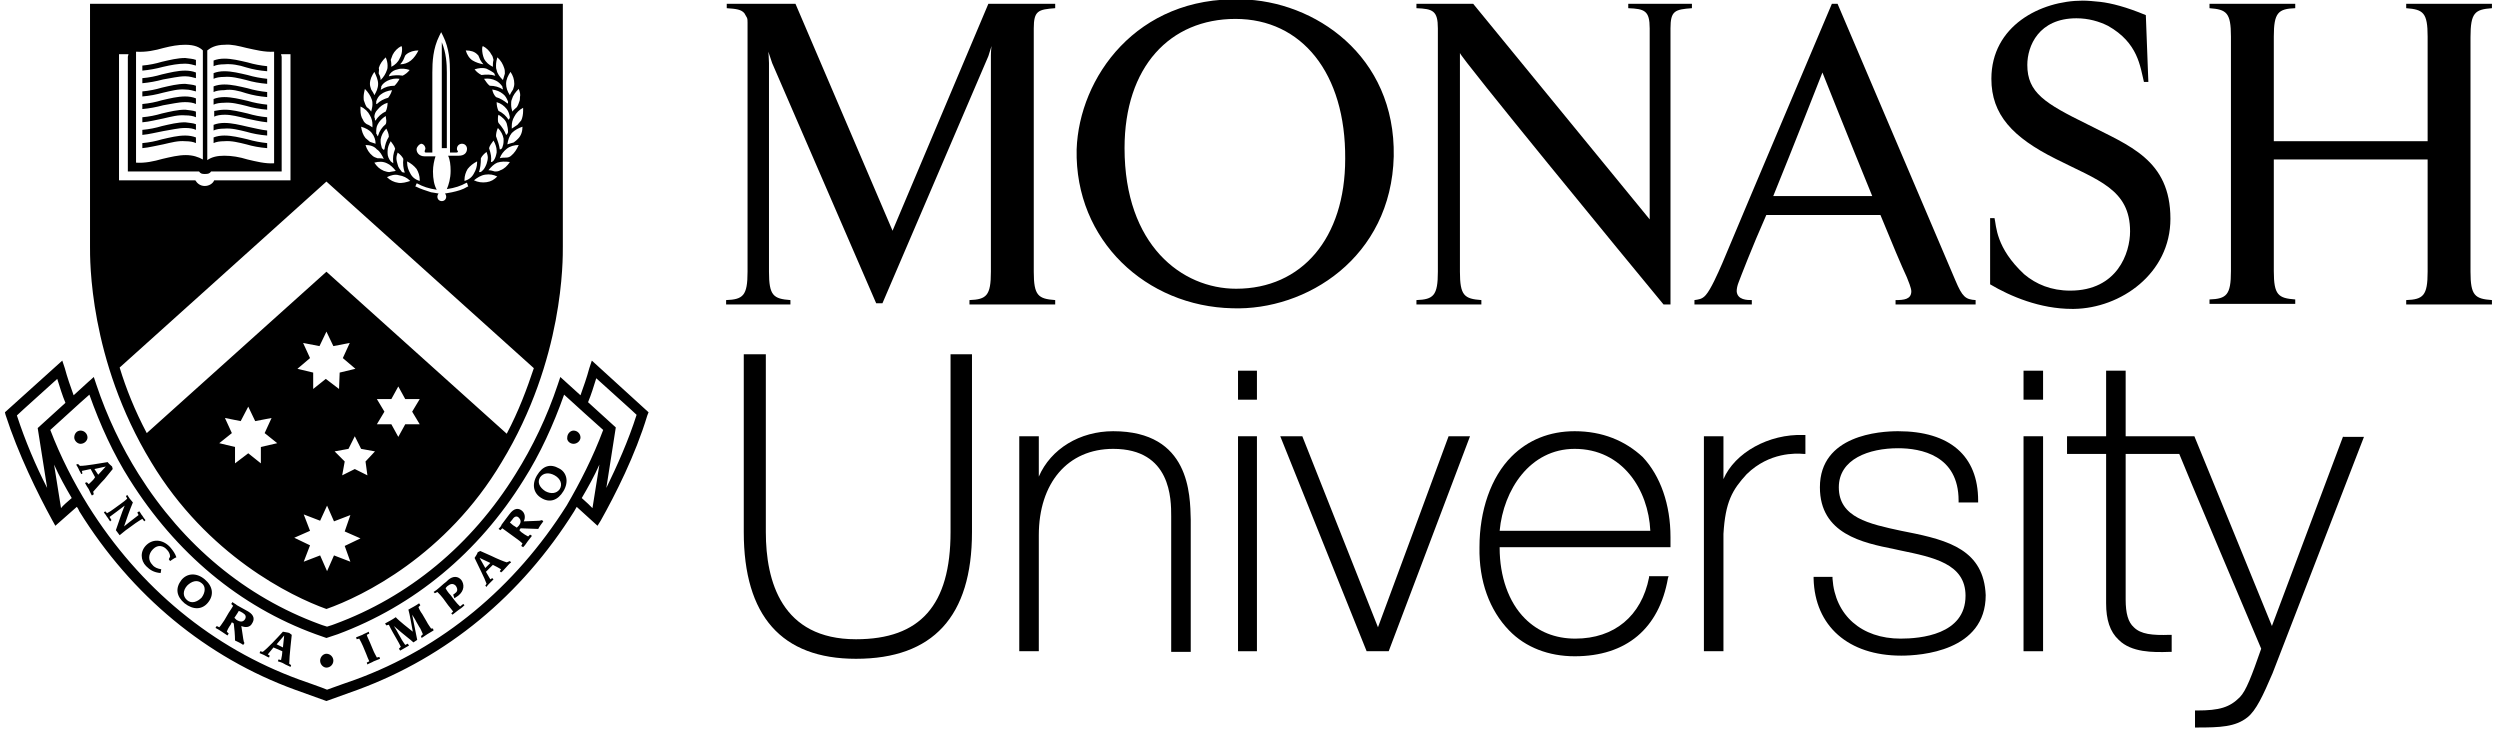
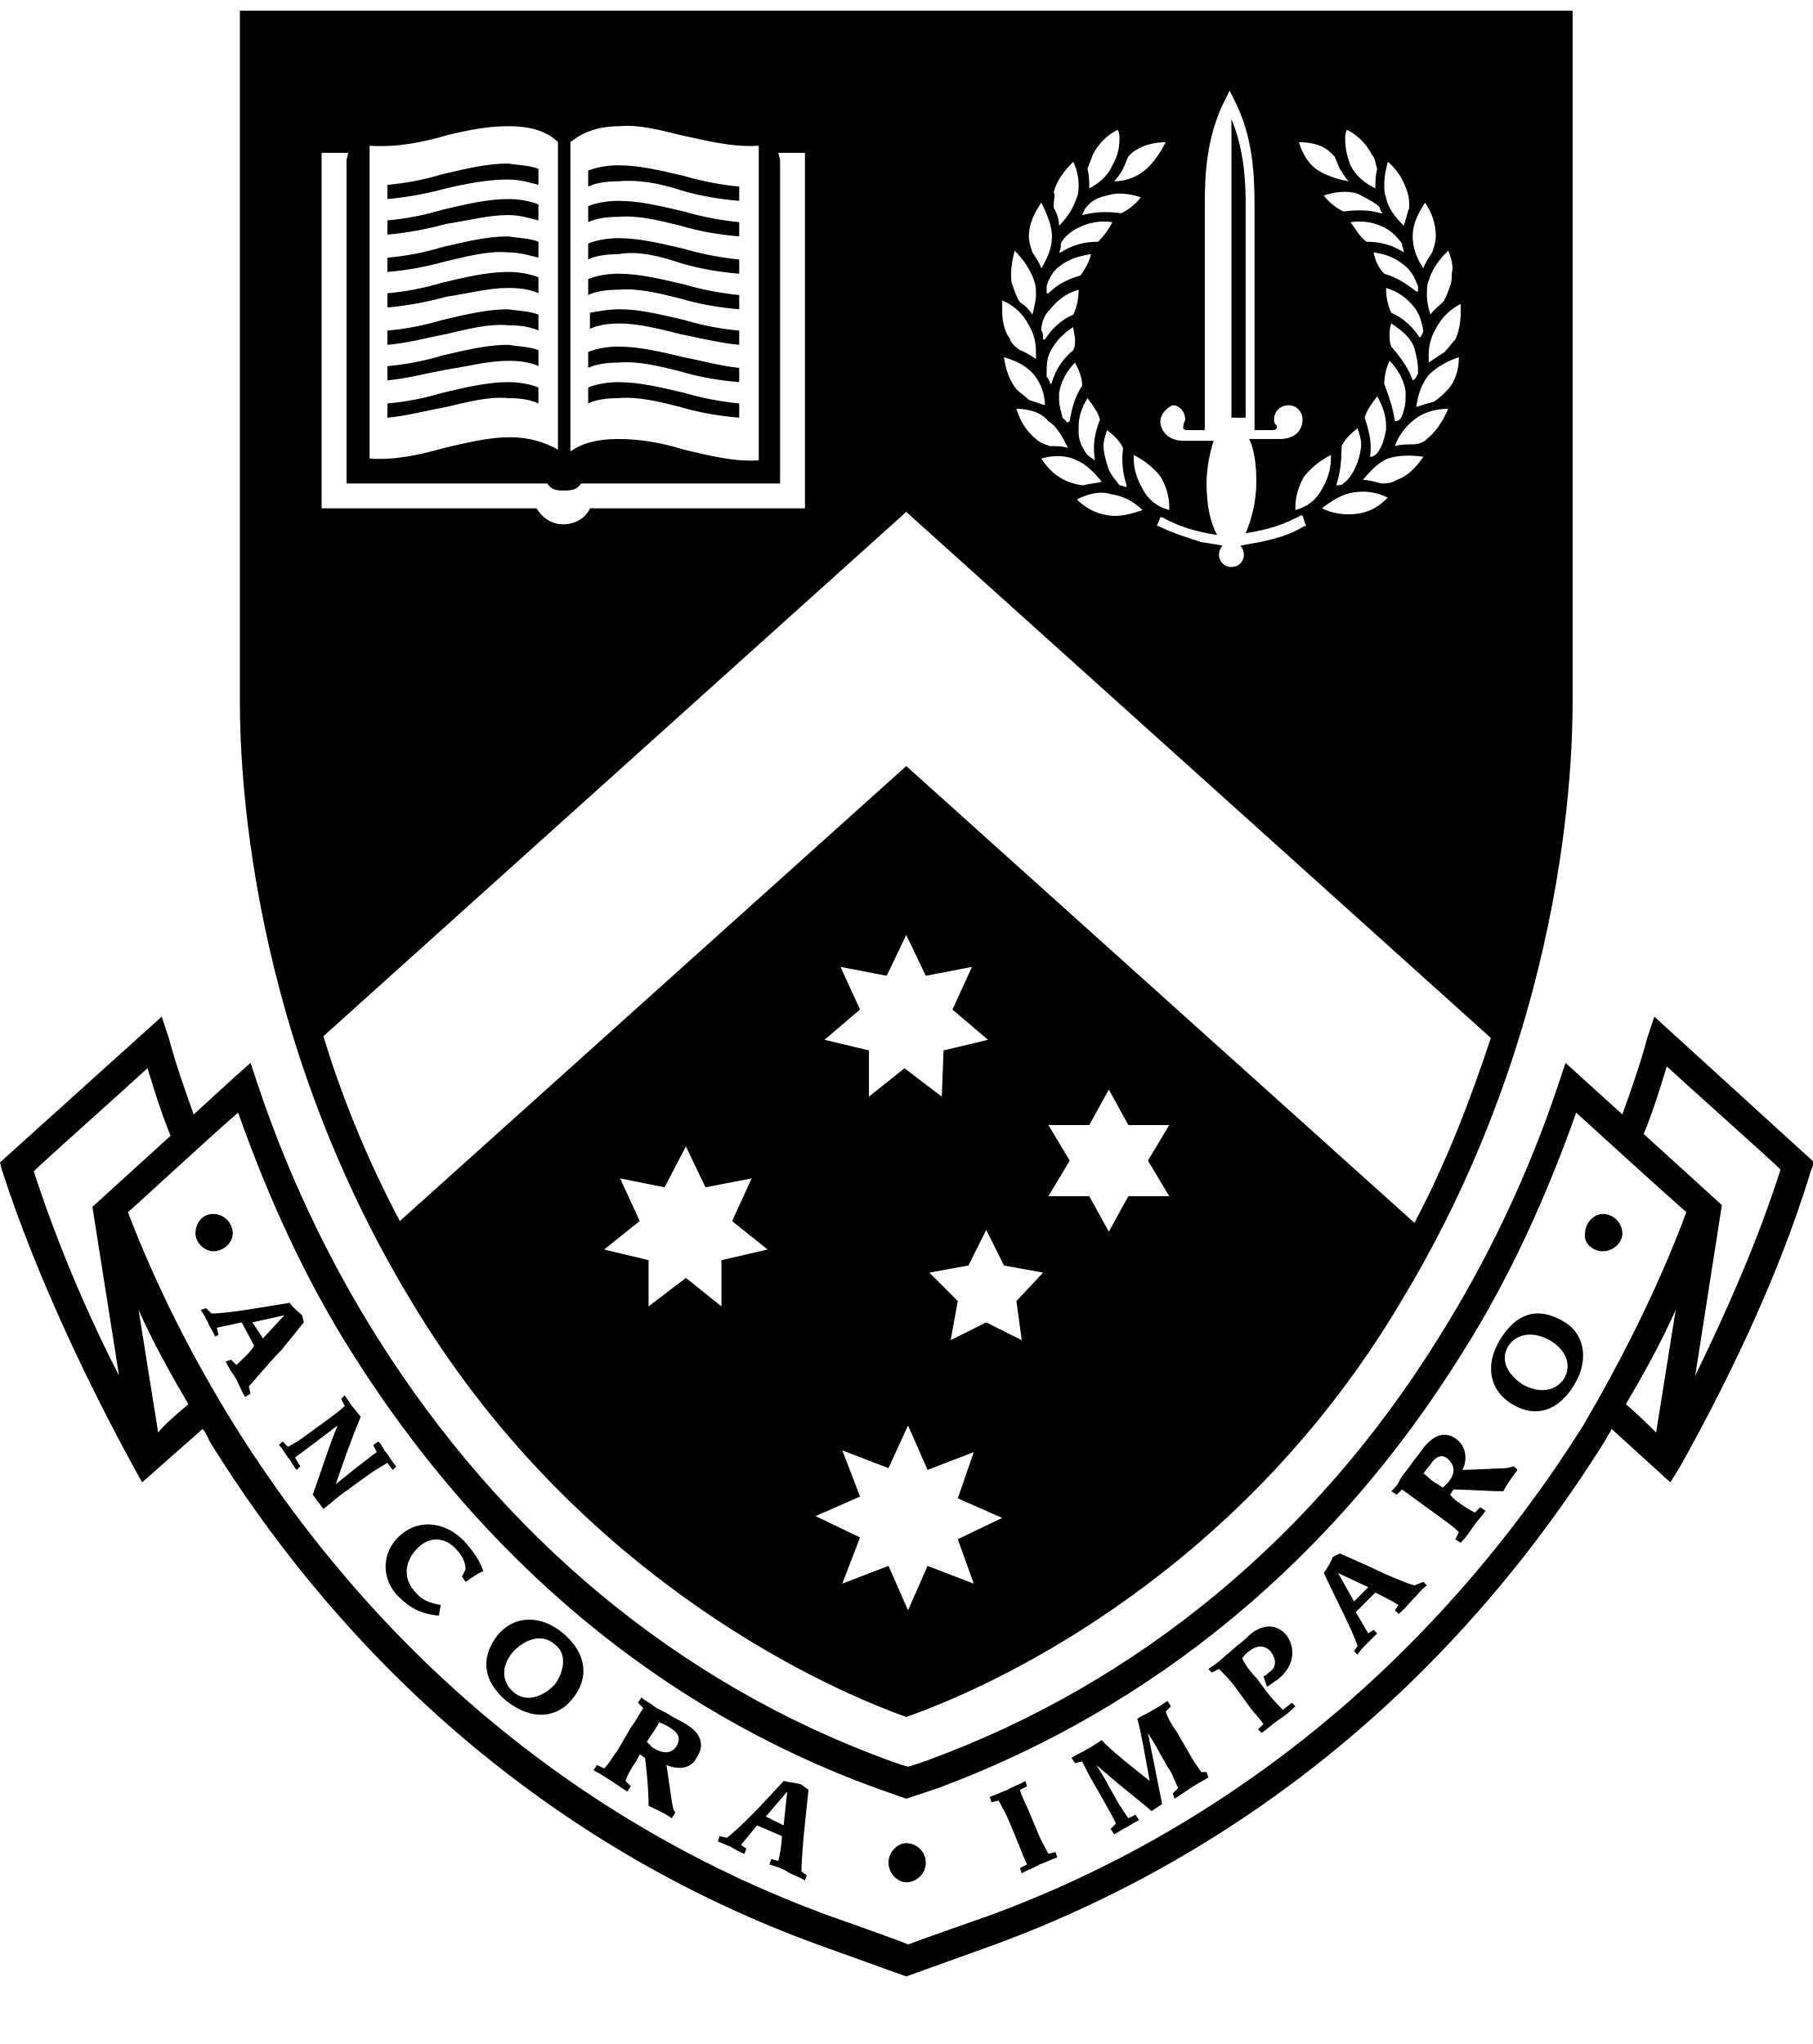
- <svg xmlns="http://www.w3.org/2000/svg" xmlns:xlink="http://www.w3.org/1999/xlink" version="1.1" id="Layer_1" x="0px" y="0px" width="147px" height="43px" viewBox="0 0 395 116" xml:space="preserve">
-   <g>
-     <path d="M150,56.2l0,28.2c0,11.6-4.8,17-15,17c-11.8,0-14.3-9.2-14.3-17l0-28.2h-3.5l0,28.2c0,13.3,6,20.1,17.8,20.1   c12.2,0,18.4-6.7,18.4-20.1l0-28.2H150z" />
-     <path d="M175.8,68.4c-5.3,0-9.9,2.8-11.8,7.2c0-1.6,0-6.4,0-6.4h-3.1l0,34.1h3.1l0-18.4c0-8.3,4.6-13.7,11.8-13.7   c9.2,0,9.2,8,9.2,10.7l0,21.5h3.1l0-21C188,78.5,188,68.4,175.8,68.4z" />
-     <polygon points="195.6,69.2 195.6,103.3 198.6,103.3 198.6,69.2 198.3,69.2  " />
-     <polygon points="195.6,58.8 195.6,63.4 198.6,63.4 198.6,58.8 198.3,58.8  " />
-     <path d="M229,69.2c0,0-10.8,29.3-11.2,30.3c-0.4-1-12-30.3-12-30.3h-3.5l13.7,34.1h3.5l12.9-34.1h-0.4H229z" />
-     <path d="M249,68.4c-4,0-7.4,1.4-10,4c-3.3,3.3-5.1,8.6-5.1,14.4c-0.1,5.4,1.6,10,4.7,13.2c2.6,2.7,6.3,4.1,10.4,4.1   c8.2,0,13.4-4.4,14.8-12.4l0.1-0.3h-3.1l0,0.2c-1.2,6.1-5.5,9.7-11.7,9.7c-3.2,0-5.9-1.1-8-3.2c-2.6-2.6-4-6.7-4-11.2   c0,0,0,0,0-0.1c0.6,0,27.1,0,27.1,0l0-0.3c0-0.4,0-0.9,0-1.3c0-5.2-1.6-9.7-4.4-12.7C257,69.9,253.4,68.4,249,68.4z M249,71.2   c7.6,0,11.7,6.5,12,13c-0.6,0-23.3,0-23.9,0C237.7,77.7,241.9,71.2,249,71.2z" />
-     <path d="M272.6,76c0-1.5,0-6.8,0-6.8h-3.1l0,34.1h3.1V84.7c0.3-5.1,1.4-7,3.7-9.5c3.6-3.5,7.8-3.3,9-3.2l0.3,0V69l-0.3,0   C279.8,68.8,274.4,71.8,272.6,76z" />
-     <path d="M301.8,84.4c0,0-1-0.2-1-0.2c-5.1-1.1-9.9-2.1-9.9-6.9c0-4.5,4.8-6.2,9.4-6.2c3.6,0,9.6,1.1,9.6,8.3l0,0.3h3.1v-0.3   c0-7.1-4.5-11-12.7-11c-2.9,0-12.4,0.6-12.4,8.9c0,7.4,6.8,8.8,11.8,9.8l0.9,0.2c5.3,1.1,10.4,2.1,10.4,7.2c0,6.2-7.2,6.8-10.3,6.8   c-6.2,0-10.4-3.7-10.8-9.5l0-0.3h-3l0,0.3c0.2,7.5,5.5,12.2,13.9,12.2c3.1,0,13.4-0.7,13.4-9.6C313.9,87.3,308.4,85.7,301.8,84.4z" />
-     <polygon points="320.2,69.2 320.2,103.3 323.3,103.3 323.3,69.2 323,69.2  " />
-     <path d="M370.9,69.2c0,0-10.8,28.8-11.3,30.1c-0.5-1.3-12.3-30.1-12.3-30.1s-10.4,0-10.9,0c0-0.5,0-10.4,0-10.4h-0.3h-2.8   c0,0,0,9.9,0,10.4c-0.5,0-6.2,0-6.2,0V72c0,0,5.7,0,6.2,0c0,0.6,0,23.1,0,23.1c0,0.2,0,0.4,0,0.6c0,2.6,0.6,4.5,2,5.8   c2,2,5.4,2,8.1,1.9l0.3,0v-2.7l-0.3,0c-2.8,0.1-4.6-0.1-5.7-1.2c-0.9-0.8-1.3-2.2-1.3-4.4c0,0,0-22.6,0-23.1c0.5,0,8.2,0,8.5,0   c0.1,0.4,12.9,30.7,13,30.9c-1.5,4.3-2.4,6.7-3.4,7.7c-1.6,1.6-3.2,2.1-6.8,2.1h-0.3l0,2.7h0.3c3.7,0,6.1-0.1,8-1.6   c1.4-1.1,2.5-3.5,4-7c0,0,14.5-37.5,14.5-37.5H370.9z" />
-     <polygon points="320.2,58.8 320.2,63.4 323.3,63.4 323.3,58.8 323,58.8  " />
-   </g>
-   <g>
-     <path d="M194.7,48.9c-13.6-0.3-25-10.7-24.7-25.2c0.4-11.4,9.5-24.3,26.1-23.8c11.6,0.2,24.5,8.9,24.2,24.9   C219.9,40.9,206.4,49.3,194.7,48.9z M195.2,3c-10.4,0-17.6,7.6-17.6,20.5c0,15.4,9.1,22.3,17.7,22.3c10.4,0,17.3-8,17.3-20.6   C212.7,11.6,205.7,3,195.2,3z" />
-     <path d="M394.5,1.3V0.6l-13.6,0v0.7c2.7,0.2,3.4,0.7,3.4,4.5v16.6l-24.4,0l0-16.6c0-3.8,0.7-4.4,3.4-4.5V0.6l-13.6,0v0.7   c2.7,0.2,3.4,0.7,3.4,4.5l0,37.2c0,3.8-0.7,4.4-3.4,4.5v0.7l13.6,0v-0.7c-2.7-0.2-3.4-0.7-3.4-4.5V25.3l24.4,0l0,17.8   c0,3.8-0.7,4.4-3.4,4.5v0.7l13.6,0v-0.7c-2.7-0.2-3.4-0.7-3.4-4.5l0-37.2C391.1,2,391.8,1.5,394.5,1.3z" />
-     <path d="M223.9,0.6v0.7c2.6,0.1,3.4,0.4,3.4,3.2l0,38.6c0,3.8-0.7,4.4-3.4,4.5v0.7l10.3,0l0-0.7c-2.7-0.2-3.4-0.7-3.4-4.5l0-34.7   c0,0.6,26.5,32.9,32.3,39.9h1.1l0-43.8c0-2.8,0.7-3,3.4-3.2V0.6l-10.1,0v0.7c2.6,0.1,3.4,0.4,3.4,3.2l0,30.3L232.9,0.6L223.9,0.6z" />
-     <path d="M290.7,0.6l-0.9,0c-2.4,5.7-13.6,32.1-17.4,41.2c-0.7,1.6-1.8,4.1-2.6,5c-0.6,0.7-1.2,0.7-1.8,0.8v0.7l9.1,0v-0.7   c-0.7,0-2.3,0-2.4-1.4c0-0.4,0.1-0.9,0.3-1.4c0.3-0.8,2.1-5.5,4.4-10.7l18.1,0c1.8,4.4,3.4,8.2,4.2,9.9l0,0   c0.2,0.5,0.7,1.7,0.7,2.2c0,1.3-1.2,1.4-2.5,1.4v0.7l12.7,0v-0.7c-1.6-0.1-2.1-0.5-3.2-3.1L290.7,0.6z M280.5,31.1   c3.1-7.6,7.8-19.6,7.8-19.6s4.3,10.8,7.9,19.6L280.5,31.1z" />
-     <path d="M114.5,0.6v0.7c1.5,0.1,2.3,0.2,2.8,0.8c0.1,0.2,0.3,0.5,0.4,0.7c0,0,0,0,0,0c0.1,0.2,0.1,0.5,0.1,0.8c0,0.3,0,0.6,0,0.9   l0,38.6c0,3.8-0.7,4.4-3.4,4.5v0.7l10.2,0v-0.7c-2.7-0.2-3.4-0.7-3.4-4.5l0-33.1c0-0.6-0.1-1.8-0.1-1.8l0.6,1.8l16.5,38.1h1   l16.8-39.2l0.5-1.6c0,0-0.1,0.8-0.1,1.5l0,34.3c0,3.8-0.7,4.4-3.4,4.5v0.7l13.6,0v-0.7c-2.7-0.2-3.4-0.7-3.4-4.5l0-38.6   c0-2.8,0.7-3,3.4-3.2V0.6l-10.6,0l-15.2,36l-15.4-36L114.5,0.6z" />
-     <path d="M314.9,45.1c3.2,1.9,7.9,3.9,13,3.9c0.1,0,0.2,0,0.3,0c7.4-0.1,15.3-5.6,15.3-14.3c0-9.4-6.6-11.6-13.2-15   c-6.7-3.3-9.5-5-9.5-9.4c0-3,1.8-7.4,7.8-7.4c1.9,0,3.6,0.5,5,1.2c4.8,2.7,5.1,6.5,5.7,8.9l0.7,0l-0.4-10.6   c-3.1-1.3-5.5-1.9-7.2-2.1c-1-0.1-2-0.2-2.8-0.2c-6.7,0-14.5,4-14.5,12.4c0,5.7,3.4,9.3,10.2,12.7c6.7,3.4,11.8,4.8,11.8,11.5   c0,3.4-2,9.4-9.5,9.4c-3,0-5.4-1-7.3-2.6c-4.5-4.2-4.4-7.6-4.7-8.9h-0.7L314.9,45.1" />
-   </g>
+ <svg xmlns="http://www.w3.org/2000/svg" xmlns:xlink="http://www.w3.org/1999/xlink" version="1.1" id="Layer_1" x="0px" y="0px" width="102" height="115" viewBox="0 0 102 115" xml:space="preserve">
  <g>
    <defs>
      <path id="SVGID_1_" d="M70.1,23.5h-0.8V6.7c0.7,1.7,0.8,3.4,0.8,4.8V23.5z M38.3,16.8c1,0.3,2.1,0.5,3.3,0.6v-0.8    c-1-0.1-2.1-0.3-3.1-0.6c-1.3-0.3-2.5-0.6-3.7-0.6c-0.6,0-1.2,0.1-1.7,0.3v0.9c0.4-0.2,1-0.3,1.7-0.3    C35.9,16.2,37.1,16.5,38.3,16.8z M28.6,16.2c0.7,0,1.3,0.1,1.7,0.3v-0.9c-0.5-0.2-1.1-0.3-1.7-0.3c-1.2,0-2.4,0.3-3.7,0.6    c-1,0.3-2,0.5-3.1,0.6v0.8c1.1-0.1,2.2-0.3,3.3-0.6C26.4,16.5,27.5,16.2,28.6,16.2z M28.6,14.2c0.7,0,1.3,0.2,1.7,0.3v-0.9    c-0.5-0.2-1.1-0.2-1.7-0.3c-1.2,0-2.4,0.3-3.7,0.6c-1,0.3-2,0.5-3.1,0.6v0.8c1.2-0.1,2.2-0.3,3.3-0.6    C26.4,14.4,27.5,14.1,28.6,14.2z M28.6,18.3c0.7,0,1.3,0.1,1.7,0.3v-0.9c-0.5-0.2-1.1-0.2-1.7-0.3c-1.2,0-2.4,0.3-3.7,0.6    c-1,0.3-2,0.5-3.1,0.6v0.8c1.2-0.1,2.2-0.4,3.3-0.6C26.4,18.5,27.5,18.2,28.6,18.3z M28.6,12.1c0.7,0,1.3,0.2,1.7,0.3v-0.9    c-0.5-0.2-1.1-0.3-1.7-0.3c-1.2,0-2.4,0.3-3.7,0.6c-1,0.3-2,0.5-3.1,0.6v0.8c1.1-0.1,2.2-0.3,3.3-0.6    C26.4,12.4,27.5,12.1,28.6,12.1z M23.2,73.3c-9.9-16.3-9.7-32.2-9.7-34.2V0.6l75,0l0,38.5c0,2,0.2,17.9-9.7,34.2    C70,88.1,56.7,94.6,51,96.6C45.4,94.6,32.1,88.1,23.2,73.3z M43.2,70.3l-2-1.6l1.1-2.4l-2.6,0.5l-1.1-2.3l-1.2,2.3l-2.5-0.5    l1.1,2.4l-2,1.6l2.5,0.6l0,2.6l2.1-1.6l2,1.6l0-2.6L43.2,70.3z M53.9,86.6l2.5-1.2l-2.5-1.1l0.9-2.6l-2.6,1l-1.1-2.5L50,82.6    l-2.6-1l1,2.6l-2.5,1.1l2.5,1.2l-1,2.6l2.6-1l1.1,2.5l1.1-2.5l2.6,1L53.9,86.6z M48.4,56.8l-2,1.7l2.5,0.6l0,2.6l2-1.6l2.1,1.6    l0.1-2.6l2.5-0.6l-2-1.7l1.1-2.4l-2.6,0.5L51,52.6l-1.1,2.3l-2.6-0.5L48.4,56.8z M57.2,73.2l1.5-1.6l-2.2-0.4l-1-2l-1,2l-2.2,0.4    l1.6,1.6l-0.4,2.2l2-1l2,1L57.2,73.2z M64.6,65.3l1.2-2l-2.3,0l-1.1-2l-1.1,2l-2.3,0l1.2,2l-1.2,2l2.3,0l1.1,2l1.1-2l2.3,0    L64.6,65.3z M82.2,17.1c-0.6,0.3-1.1,0.8-1.4,1.4c-0.3,0.5-0.4,1-0.4,1.5c0,0.1,0,0.2,0,0.4c0.3-0.2,0.6-0.4,0.9-0.6    c0.2-0.2,0.4-0.5,0.6-0.7c0.2-0.4,0.3-1,0.3-1.5C82.2,17.4,82.2,17.2,82.2,17.1z M74.4,28.6c0.6,0.3,1.3,0.4,2,0.3    c0.7-0.1,1.2-0.4,1.7-0.9c-0.6-0.3-1.2-0.4-1.9-0.3C75.5,27.8,74.9,28.2,74.4,28.6z M74.4,27.5c0.3-0.5,0.5-1.1,0.5-1.7    c0-0.1,0-0.1,0-0.2c-0.6,0.3-1.1,0.7-1.5,1.2l0,0c-0.3,0.5-0.5,1.1-0.5,1.7c0,0.1,0,0.1,0,0.2C73.6,28.5,74.1,28.1,74.4,27.5z     M75.2,27.3C75.2,27.3,75.2,27.4,75.2,27.3c0.2,0,0.3,0,0.4-0.1c0.4-0.3,0.6-0.7,0.8-1.2c0.1-0.3,0.2-0.7,0.2-1    c0-0.3-0.1-0.6-0.2-0.9c-0.4,0.3-0.7,0.6-0.9,1C75.5,26,75.4,26.7,75.2,27.3z M77.1,25.7C77.1,25.8,77.1,25.8,77.1,25.7    c0.2,0,0.3-0.1,0.4-0.2c0.3-0.4,0.4-0.8,0.5-1.3c0-0.1,0-0.2,0-0.3c0-0.5-0.2-1.1-0.5-1.6c-0.3,0.4-0.6,0.8-0.7,1.2    C77.1,24.4,77.2,25,77.1,25.7z M78.5,23.7C78.5,23.8,78.5,23.8,78.5,23.7c0.2,0,0.3-0.1,0.4-0.3c0.1-0.3,0.2-0.6,0.2-1    c0-0.1,0-0.3,0-0.4c-0.1-0.6-0.4-1.2-0.9-1.7c-0.2,0.4-0.3,0.9-0.3,1.3C78.2,22.4,78.4,23,78.5,23.7z M79.5,21.4    C79.5,21.5,79.5,21.5,79.5,21.4c0.2-0.1,0.2-0.2,0.3-0.4c0-0.1,0-0.1,0-0.2c0-0.4-0.1-0.8-0.2-1.2c-0.2-0.6-0.7-1-1.3-1.4    c-0.1,0.2-0.1,0.5-0.1,0.7c0,0.2,0,0.4,0.1,0.6C78.9,20.2,79.3,20.8,79.5,21.4z M79.9,19C79.9,19,79.9,19,79.9,19    c0.1-0.1,0.2-0.3,0.2-0.4c-0.1-0.5-0.2-0.9-0.5-1.3c-0.4-0.5-0.9-0.9-1.6-1.1c0,0.5,0.1,1,0.3,1.4C79,17.9,79.5,18.4,79.9,19z     M79.8,16.1c-0.2-0.5-0.4-0.9-0.8-1.2c-0.5-0.4-1-0.6-1.7-0.7c0.1,0.5,0.3,0.9,0.6,1.2c0.7,0.2,1.3,0.6,1.8,1c0,0,0.1,0,0.1,0    C79.8,16.4,79.8,16.3,79.8,16.1z M79,14.2c0-0.2-0.1-0.3-0.1-0.5c-0.3-0.4-0.6-0.7-1-0.9c-0.6-0.3-1.2-0.4-1.9-0.3    c0.3,0.4,0.5,0.8,0.9,1.1C77.7,13.6,78.4,13.8,79,14.2C79,14.2,79,14.2,79,14.2z M78.6,27c0.6-0.2,1.1-0.7,1.5-1.3    c-0.7-0.1-1.4-0.1-2,0.1c-0.5,0.2-1,0.7-1.4,1.2c0.3,0,0.7,0.1,1,0.2C78,27.2,78.3,27.2,78.6,27z M80.3,24.7    c0.5-0.4,0.9-1,1.2-1.7c-0.7,0-1.4,0.2-1.9,0.6v0c-0.5,0.4-0.9,0.9-1.1,1.5c0.3-0.1,0.7-0.1,1-0.1C79.8,25,80.1,24.9,80.3,24.7z     M82.1,20.1c-0.6,0.2-1.2,0.5-1.7,1c-0.4,0.5-0.6,1.1-0.7,1.8c0.3-0.1,0.6-0.2,1-0.3c0.3-0.2,0.5-0.4,0.7-0.6    C81.9,21.5,82.1,20.8,82.1,20.1z M81.5,14.1c-0.5,0.5-0.9,1-1.1,1.7c-0.1,0.2-0.1,0.5-0.1,0.8c0,0.4,0.1,0.8,0.2,1.1    c0.2-0.3,0.5-0.5,0.7-0.7c0.2-0.3,0.3-0.6,0.4-0.9c0.1-0.2,0.1-0.5,0.1-0.7C81.8,15,81.7,14.6,81.5,14.1z M79.5,13.3    c0,0.6,0.2,1.2,0.6,1.8c0.1-0.3,0.3-0.6,0.5-0.9c0.1-0.3,0.2-0.6,0.2-0.9c0,0,0,0,0,0c0-0.7-0.2-1.3-0.6-1.9    C79.8,12,79.5,12.6,79.5,13.3C79.5,13.3,79.5,13.3,79.5,13.3z M77.9,10.4c0,0.2,0,0.5,0.1,0.7c0.1,0.6,0.5,1.1,1,1.6    c0.1-0.3,0.2-0.7,0.3-1c0-0.1,0-0.1,0-0.2c0-0.2,0-0.4-0.1-0.7c-0.2-0.6-0.5-1.2-1.1-1.7C78,9.5,77.9,9.9,77.9,10.4z M77.6,11.6    c-0.4-0.3-0.8-0.5-1.2-0.7c-0.6-0.2-1.3-0.1-1.9,0.1c0.3,0.4,0.7,0.7,1.1,0.9c0.7-0.1,1.5-0.1,2.1,0.1c0,0,0.1,0,0.1,0    C77.7,11.9,77.7,11.8,77.6,11.6z M75.7,7.8c0,0.5,0.1,1,0.3,1.5c0.3,0.6,0.8,1,1.4,1.3c0-0.4,0-0.7,0.1-1.1    c-0.1-0.3-0.1-0.6-0.3-0.8c-0.3-0.6-0.8-1.1-1.4-1.4C75.7,7.5,75.7,7.6,75.7,7.8z M73.1,8c0.2,0.7,0.6,1.3,1.1,1.6    c0.5,0.3,1.1,0.5,1.7,0.6c-0.2-0.2-0.3-0.4-0.5-0.7v0c-0.1-0.2-0.2-0.5-0.3-0.7c-0.1-0.1-0.1-0.1-0.2-0.2C74.5,8.2,73.9,8,73.1,8z     M65.3,23.7c0,0.5,0.4,1.1,1.3,1.1h1.7c-0.2,0.6-0.4,1.5-0.4,2.4c0,1.2,0.2,2.2,0.6,2.9c-1.3-0.2-2.2-0.5-3.1-1l-0.1,0l-0.2,0.5    l0.1,0c0.8,0.4,1.5,0.6,2.4,0.9c0,0,0.7,0.1,1.2,0.2c-0.1,0.1-0.2,0.3-0.2,0.5c0,0.4,0.3,0.7,0.7,0.7c0.4,0,0.7-0.3,0.7-0.7    c0-0.2-0.1-0.4-0.2-0.5c0.5-0.1,1.1-0.2,1.1-0.2c0.9-0.2,1.7-0.4,2.5-0.9l0.1,0L73.3,29l-0.1,0c-0.9,0.5-1.8,0.8-3.1,1    c0.3-0.7,0.6-1.7,0.6-2.9c0-0.9-0.1-1.8-0.4-2.4H72c0.9,0,1.3-0.5,1.3-1.1c0-0.4-0.3-0.8-0.8-0.8c-0.4,0-0.8,0.3-0.8,0.8    c0,0.1,0,0.2,0.1,0.3c0.1,0.1,0.1,0.3-0.2,0.3h-1l0-12.7c0-1.7-0.1-3.8-1.1-5.8l-0.3-0.6l-0.3,0.6c-1,2-1.1,4.1-1.1,5.8v12.7h-1    c-0.3,0-0.2-0.2-0.2-0.3c0-0.1,0.1-0.2,0.1-0.3c0-0.4-0.3-0.8-0.7-0.8C65.7,22.9,65.3,23.3,65.3,23.7z M63.2,25.2    c-0.2-0.4-0.5-0.7-0.9-1c-0.1,0.3-0.2,0.6-0.2,0.9c0,0.3,0.1,0.7,0.2,1c0.1,0.5,0.4,0.8,0.7,1.2c0.1,0,0.3,0.1,0.4,0.1    c0,0,0-0.1,0-0.1C63.2,26.7,63.1,26,63.2,25.2z M62.6,12.5c-0.6-0.1-1.3,0-1.9,0.3c-0.4,0.2-0.8,0.5-1,0.9c0,0.2,0,0.3-0.1,0.5    c0,0,0.1,0,0.1,0c0.6-0.4,1.3-0.6,2.1-0.6C62.1,13.3,62.4,12.9,62.6,12.5z M61.9,23.6c-0.1-0.4-0.4-0.8-0.7-1.2    c-0.3,0.5-0.5,1-0.5,1.6c0,0.1,0,0.2,0,0.3c0,0.5,0.2,0.9,0.5,1.3c0.1,0.1,0.3,0.2,0.4,0.3c0,0,0-0.1,0-0.1    C61.5,25,61.6,24.4,61.9,23.6z M59.6,22.5c0,0.3,0.1,0.6,0.2,1c0.1,0.1,0.2,0.2,0.3,0.3c0,0,0-0.1,0.1-0.1c0.1-0.7,0.3-1.4,0.7-2    c0-0.5-0.2-0.9-0.4-1.3c-0.5,0.5-0.8,1.1-0.9,1.7C59.6,22.2,59.6,22.4,59.6,22.5z M60.4,19.7c0.1-0.2,0.1-0.4,0.1-0.6    c0-0.2-0.1-0.5-0.1-0.7c-0.6,0.4-1,0.8-1.3,1.4c-0.2,0.4-0.2,0.8-0.2,1.2c0,0.1,0,0.1,0,0.2c0.1,0.1,0.2,0.3,0.2,0.4    c0,0,0.1,0,0.1-0.1C59.4,20.8,59.8,20.2,60.4,19.7z M58.9,16.1c0,0.1,0,0.3,0,0.4c0,0,0.1,0,0.1,0c0.5-0.5,1.1-0.8,1.8-1    c0.3-0.4,0.5-0.8,0.6-1.2c-0.7,0.1-1.3,0.3-1.8,0.7C59.3,15.2,59,15.7,58.9,16.1z M58.6,18.6c0.1,0.1,0.1,0.3,0.1,0.5    c0,0,0,0,0.1,0c0.4-0.6,0.9-1.1,1.6-1.4c0.2-0.4,0.3-0.9,0.3-1.4c-0.7,0.2-1.2,0.6-1.6,1.1C58.8,17.7,58.6,18.1,58.6,18.6z     M58.2,21.1c-0.4-0.5-1-0.8-1.7-1c0.1,0.7,0.3,1.3,0.7,1.8c0.2,0.2,0.5,0.4,0.7,0.6c0.3,0.1,0.6,0.2,0.9,0.3    C58.8,22.2,58.6,21.6,58.2,21.1z M57.2,23c0.2,0.7,0.6,1.3,1.1,1.7c0.2,0.2,0.5,0.3,0.8,0.4c0.4,0,0.7,0,1,0.1    c-0.3-0.6-0.6-1.2-1.1-1.5l0,0C58.6,23.2,57.9,23,57.2,23z M58.6,25.8c0.4,0.6,0.8,1,1.5,1.3c0.3,0.1,0.6,0.2,0.9,0.2    c0.3-0.1,0.7-0.1,1-0.2c-0.4-0.5-0.9-1-1.4-1.2C60,25.6,59.3,25.6,58.6,25.8z M60.6,28.1c0.5,0.5,1.1,0.8,1.8,0.9    c0.6,0.1,1.3-0.1,1.9-0.3c-0.5-0.5-1.1-0.8-1.8-0.9h0C61.9,27.6,61.2,27.8,60.6,28.1z M65.8,28.7c0-0.1,0-0.1,0-0.2    c0-0.6-0.2-1.2-0.5-1.7v0c-0.4-0.5-0.9-0.9-1.5-1.2c0,0.1,0,0.1,0,0.2c0,0.6,0.2,1.2,0.5,1.7C64.6,28.1,65.1,28.5,65.8,28.7z     M63.2,9.5c-0.1,0.2-0.3,0.5-0.5,0.7c0.6,0,1.2-0.2,1.7-0.6c0.5-0.4,0.9-1,1.2-1.6c-0.7,0-1.4,0.2-1.9,0.6    c-0.1,0.1-0.1,0.1-0.2,0.2C63.4,9,63.3,9.3,63.2,9.5L63.2,9.5z M61.2,9.5c0.1,0.4,0.1,0.7,0.1,1.1c0.6-0.3,1.1-0.8,1.3-1.3    C62.9,8.8,63,8.3,63,7.8c0-0.2,0-0.3-0.1-0.5c-0.6,0.3-1.1,0.8-1.4,1.4C61.4,9,61.3,9.2,61.2,9.5z M60.9,12.1    C60.9,12.1,61,12.1,60.9,12.1c0.8-0.2,1.5-0.2,2.2-0.1c0.4-0.2,0.8-0.5,1.1-0.9c-0.6-0.2-1.3-0.3-1.9-0.1    c-0.5,0.1-0.9,0.3-1.2,0.7C61,11.8,61,11.9,60.9,12.1z M59.3,11.5c0,0.1,0,0.1,0,0.2c0.2,0.3,0.3,0.7,0.3,1c0.5-0.5,0.8-1,1-1.6    c0.1-0.2,0.1-0.5,0.1-0.7c0-0.4-0.1-0.9-0.3-1.3c-0.5,0.5-0.9,1-1.1,1.7C59.4,11,59.3,11.2,59.3,11.5z M57.9,13.3    c0,0.3,0.1,0.6,0.2,0.9c0.2,0.3,0.4,0.6,0.5,0.9c0.3-0.5,0.6-1.1,0.6-1.8c0,0,0,0,0,0c0-0.6-0.3-1.3-0.6-1.9    C58.2,12,57.9,12.6,57.9,13.3C57.9,13.3,57.9,13.3,57.9,13.3z M56.9,15.4c0,0.3,0,0.5,0.1,0.7c0.1,0.3,0.2,0.6,0.4,0.9    c0.3,0.2,0.5,0.4,0.7,0.7c0.1-0.4,0.2-0.8,0.2-1.1c0-0.3,0-0.5-0.1-0.8c-0.2-0.6-0.6-1.2-1.1-1.7C57,14.5,56.9,15,56.9,15.4z     M56.4,17.5c0,0.5,0.1,1.1,0.4,1.5c0.1,0.3,0.3,0.5,0.6,0.7c0.3,0.1,0.6,0.3,0.9,0.5c0-0.1,0-0.3,0-0.4c0-0.5-0.1-1-0.4-1.5    c-0.3-0.6-0.8-1.1-1.5-1.4C56.4,17.2,56.4,17.4,56.4,17.5z M32.1,25.4c0.7-0.5,1.6-0.7,2.7-0.7c1.2,0,2.4,0.2,3.7,0.6    c1.3,0.3,2.8,0.7,4.2,0.6c0-0.7,0-14.7,0-17.3c0-0.2,0-0.3,0-0.4c-1.5,0.1-3-0.3-4.4-0.6c-1.2-0.3-2.4-0.6-3.4-0.5    c-1.5,0-2.3,0.5-2.8,0.9v0.6V25.4z M20.8,25.8c1.4,0.1,2.8-0.2,4.2-0.6c1.3-0.3,2.5-0.6,3.7-0.6c1.1,0,2,0.3,2.7,0.7V8.6V8    c-0.5-0.5-1.3-0.9-2.8-0.9c-1.1,0-2.2,0.2-3.4,0.5c-1.4,0.4-2.8,0.7-4.4,0.6c0,0.1,0,0.2,0,0.4C20.8,11.1,20.8,25.2,20.8,25.8z     M18.1,28.6c0,0,11.7,0,12.1,0c0.3,0.5,0.8,0.9,1.5,0.9c0.7,0,1.3-0.4,1.5-0.9c0.4,0,12.1,0,12.1,0V8.6h-0.4h-1.1L43.9,9    c0,0,0,0.1,0,0.1v18.1c-0.9,0-10.7,0-11.2,0c-0.2,0.3-0.4,0.4-1,0.4c-0.5,0-0.7-0.1-0.9-0.4c-0.5,0-9.5,0-11.3,0V9.1    c0,0,0-0.1,0-0.1l0.1-0.4h-1.5L18.1,28.6z M22.5,68.7L51,43.1l28.6,25.7c1.9-3.6,3.2-7.1,4.3-10.4L51,28.8L18.2,58.3    C19.2,61.6,20.6,65.1,22.5,68.7z M28.6,20.3c0.7,0,1.3,0.1,1.7,0.3v-0.9c-0.5-0.2-1.1-0.2-1.7-0.3c-1.2,0-2.4,0.3-3.7,0.6    c-1,0.3-2,0.5-3.1,0.6v0.8c1.1-0.1,2.2-0.4,3.3-0.6C26.4,20.6,27.5,20.3,28.6,20.3z M28.6,22.4c0.7,0,1.3,0.1,1.7,0.3v-0.9    c-0.5-0.2-1.1-0.3-1.7-0.3c-1.2,0-2.4,0.3-3.7,0.6c-1,0.3-2,0.5-3.1,0.6v0.8c1.1-0.1,2.2-0.4,3.3-0.6    C26.4,22.6,27.5,22.3,28.6,22.4z M28.6,10.1c0.7,0,1.3,0.2,1.7,0.3V9.5c-0.5-0.2-1.1-0.2-1.7-0.3c-1.2,0-2.4,0.3-3.7,0.6    c-1,0.3-2,0.5-3.1,0.6v0.8c1.1-0.1,2.2-0.3,3.3-0.6C26.4,10.3,27.5,10.1,28.6,10.1z M38.3,14.8c1,0.3,2.1,0.5,3.3,0.6v-0.8    c-1-0.1-2.1-0.3-3.1-0.6c-1.3-0.3-2.5-0.6-3.7-0.6c-0.6,0-1.2,0.1-1.7,0.3v0.9c0.4-0.2,1-0.3,1.7-0.3    C35.9,14.1,37.1,14.4,38.3,14.8z M38.3,10.7c1,0.3,2.1,0.5,3.3,0.6v-0.8c-1-0.1-2.1-0.3-3.1-0.6c-1.3-0.3-2.5-0.6-3.7-0.6    c-0.6,0-1.2,0.1-1.7,0.3v0.9c0.4-0.2,1-0.3,1.7-0.3C35.9,10.1,37.1,10.3,38.3,10.7z M38.3,18.8c1,0.2,2.2,0.5,3.3,0.6v-0.8    c-1.1-0.1-2.1-0.3-3.1-0.6c-1.3-0.3-2.5-0.6-3.6-0.6c-0.6,0-1.2,0.1-1.7,0.2v0.9c0.4-0.2,1-0.3,1.7-0.3    C35.9,18.2,37.1,18.5,38.3,18.8z M38.3,12.7c1,0.3,2.1,0.5,3.3,0.6v-0.8c-1-0.1-2.1-0.3-3.1-0.6c-1.3-0.3-2.5-0.6-3.7-0.6    c-0.6,0-1.2,0.1-1.7,0.3v0.9c0.4-0.2,1-0.3,1.7-0.3C35.9,12.1,37.1,12.4,38.3,12.7z M38.3,20.9c1,0.3,2.1,0.5,3.3,0.6v-0.8    c-1-0.1-2.1-0.4-3.1-0.6c-1.3-0.3-2.5-0.6-3.7-0.6c-0.6,0-1.2,0.1-1.7,0.3v0.9c0.4-0.2,1-0.3,1.7-0.3    C35.9,20.3,37.1,20.6,38.3,20.9z M38.3,22.9c1,0.3,2.1,0.5,3.3,0.6v-0.8c-1-0.1-2.1-0.3-3.1-0.6c-1.3-0.3-2.5-0.6-3.7-0.6    c-0.6,0-1.2,0.1-1.7,0.3v0.9c0.4-0.2,1-0.3,1.7-0.3C35.9,22.3,37.1,22.6,38.3,22.9z M102.1,65.4l-0.2,0.5    c-1.9,6.3-5.1,12.6-7.4,16.7L94,83.4l-3.3-3c-0.1,0.2-0.3,0.5-0.4,0.7c-8.4,13.4-20.2,23.1-34.3,28.3l-5,1.8l-5-1.8    C32,104.3,20.1,94.5,11.8,81.1c-0.1-0.2-0.2-0.5-0.4-0.7l-3.4,3l-0.5-0.9C5.2,78.3,2.1,72,0.1,65.8L0,65.4l8.1-7.3l1-0.9l0.4,1.2    c0.4,1.5,0.9,2.9,1.4,4.3l2.3-2.1l0.9-0.8l0.4,1.2c1.7,5.1,4,9.9,6.7,14.2c7.1,11.3,17,19.5,28.7,23.8c0,0,0.8,0.3,1.2,0.4    c0.4-0.1,1.2-0.4,1.2-0.4c11.7-4.3,21.7-12.5,28.7-23.8c2.7-4.3,5-9.1,6.7-14.2l0.4-1.2l3.2,2.9c0.5-1.4,1-2.8,1.4-4.3l0.4-1.2    L102.1,65.4z M6.7,77.4l-1.5-9.5l4.4-4c-0.5-1.2-0.9-2.5-1.3-3.8c-1.3,1.2-5.8,5.2-6.4,5.8C3.2,69.9,4.9,73.9,6.7,77.4z M10.6,79    c-1-1.7-2-3.5-2.8-5.3l1.1,6.9C9.2,80.2,9.9,79.6,10.6,79z M94.3,73.7c-0.8,1.8-1.8,3.6-2.8,5.3c0,0,0,0,0,0    c0.7,0.6,1.3,1.2,1.7,1.6L94.3,73.7z M94.9,68.2c-0.7-0.6-5-4.5-6.2-5.6c-1.7,4.8-3.8,9.4-6.4,13.5c-7.2,11.6-17.4,20-29.5,24.5    l-1.8,0.6c0,0-1.7-0.6-1.7-0.6c-12.1-4.4-22.2-12.9-29.5-24.5c-2.6-4.1-4.7-8.7-6.4-13.5c-1.3,1.1-5.5,5-6.2,5.6    c1.6,4.2,3.7,8.3,6,12c8.2,13.1,19.8,22.6,33.5,27.6c0,0,4,1.4,4.4,1.6c0.5-0.2,4.5-1.6,4.5-1.6c13.7-5,25.3-14.6,33.5-27.6    C91.2,76.6,93.3,72.5,94.9,68.2z M100.2,65.8c-0.6-0.6-5.1-4.6-6.4-5.8c-0.4,1.3-0.8,2.6-1.3,3.8l4.4,4l-1.5,9.6    C97.1,73.9,98.9,69.9,100.2,65.8z M14,78l0.1,0.4l-0.3,0.2c-0.2-0.3-0.3-0.6-0.5-1c-0.2-0.3-0.4-0.6-0.6-1l0.3-0.1l0.3,0.3    c0.3-0.3,0.8-0.7,1-1.1l-0.7-1.3l-1.4,0.3l0.1,0.4l-0.2,0.1c-0.1-0.3-0.3-0.5-0.4-0.8c-0.1-0.2-0.2-0.4-0.4-0.7l0.3-0.1l0.3,0.3    c1,0,3.1-0.4,4.4-0.6c0.2,0.3,0.5,0.5,0.7,0.7l0.1,0.4L15.8,76C15.1,76.7,14.3,77.7,14,78z M14.8,75.3L16,74l0,0l-1.8,0.4    L14.8,75.3z M22.1,82.7l0.2-0.2c-0.2-0.2-0.3-0.4-0.5-0.7c-0.2-0.2-0.3-0.5-0.5-0.7l-0.3,0.2l0.2,0.4c-0.7,0.5-2.3,1.8-2.3,1.8    l0,0c0.4-1.2,0.9-2.6,1.4-3.8c-0.2-0.2-0.3-0.4-0.5-0.6c-0.1-0.2-0.3-0.4-0.4-0.6l-0.2,0.2l0.2,0.4c-0.3,0.3-0.6,0.5-1,0.8    l-1.1,0.8c-0.4,0.3-0.7,0.5-1.1,0.7l-0.3-0.3l-0.2,0.2c0.2,0.2,0.3,0.4,0.5,0.7c0.2,0.2,0.3,0.5,0.5,0.7l0.2-0.2L16.6,82    c0.7-0.5,1.6-1.2,2.4-1.8l0,0c-0.5,1.2-0.9,2.5-1.4,3.9c0.1,0.1,0.2,0.3,0.3,0.4c0.1,0.1,0.2,0.3,0.3,0.4c0.4-0.3,0.8-0.7,1.4-1.1    l1.1-0.8c0.4-0.3,0.8-0.5,1.1-0.7L22.1,82.7z M22.5,86.4c-1.1,1-1,2.5-0.1,3.4c0.6,0.6,1.2,1,2.3,1.1l0.1-0.6    c-0.6-0.1-1.1-0.3-1.4-0.7c-0.7-0.7-0.7-1.7,0.1-2.5c0.8-0.8,1.7-0.5,2.2,0.1c0.3,0.3,0.5,0.7,0.5,1.1L26,88.7l0.2,0.3    c0.3-0.2,0.7-0.5,1-0.6c-0.2-0.6-0.5-1-0.9-1.5C25.2,85.6,23.6,85.4,22.5,86.4z M32.2,95.6c-0.9,1.1-2.3,1.2-3.7,0.1    c-1.3-1.1-1.5-2.4-0.5-3.7c0.9-1.1,2.4-1.2,3.7-0.1C33,93,33.2,94.4,32.2,95.6z M31.2,92.5c-0.7-0.6-1.6-0.3-2.3,0.4    c-0.7,0.8-0.7,1.7,0,2.3c0.7,0.6,1.6,0.3,2.3-0.4C31.8,94,31.9,93,31.2,92.5z M39.2,98.9c-0.3,0.6-1,0.7-1.7,0.4    c0.1,0.5,0.3,2.2,0.4,2.5l0.1,0.2l-0.2,0.3c-0.4-0.3-0.9-0.5-1.3-0.7c0-0.8-0.1-2-0.2-2.7l-0.3-0.2l-0.2,0.4    c-0.3,0.4-0.5,0.8-0.6,1.1l0.3,0.3l-0.2,0.3c-0.3-0.2-0.6-0.4-0.9-0.6c-0.3-0.2-0.6-0.4-1-0.6l0.2-0.3l0.4,0.2    c0.3-0.3,0.5-0.7,0.8-1.1l0.7-1.2c0.3-0.4,0.5-0.8,0.7-1.1l-0.3-0.3l0.2-0.3c0.2,0.2,0.5,0.3,0.7,0.5c0.3,0.2,0.6,0.3,0.9,0.5    c0.3,0.2,0.6,0.3,0.9,0.5C39.6,97.6,39.6,98.3,39.2,98.9z M37.7,97.2c-0.3-0.2-0.4-0.2-0.6-0.3c-0.1,0.2-0.3,0.5-0.5,0.8L36.4,98    c0.1,0.1,0.2,0.2,0.3,0.3c0.6,0.4,1.1,0.4,1.4-0.1C38.3,97.8,38.2,97.5,37.7,97.2z M45.3,102.6c-0.1,0.9-0.2,2.2-0.2,2.7l0.3,0.2    l-0.1,0.3c-0.3-0.2-0.7-0.3-1-0.5c-0.3-0.2-0.7-0.3-1-0.4l0.1-0.3l0.4,0.1c0.1-0.4,0.2-1,0.2-1.4l-1.4-0.6l-0.9,1.1l0.3,0.2    l-0.1,0.3c-0.3-0.1-0.6-0.3-0.8-0.4c-0.2-0.1-0.5-0.2-0.7-0.3l0.1-0.3l0.4,0.1c0.8-0.6,2.2-2.1,3.2-3.2c0.4,0.1,0.7,0.1,1,0.2    l0.4,0.3L45.3,102.6z M44.3,100.8L44.3,100.8l-1.2,1.4l1,0.5L44.3,100.8z M59,104.3c-0.2-0.4-0.4-0.7-0.6-1.2l-0.5-1.2    c-0.2-0.5-0.4-0.8-0.5-1.2l0.4-0.2l-0.1-0.3c-0.3,0.2-0.7,0.3-1,0.5c-0.3,0.1-0.7,0.3-1,0.4l0.1,0.3l0.4-0.1    c0.2,0.4,0.4,0.7,0.6,1.2l0.5,1.2c0.2,0.5,0.3,0.8,0.5,1.2l-0.4,0.2l0.1,0.3c0.3-0.2,0.7-0.3,1-0.5c0.3-0.1,0.7-0.3,1-0.4    l-0.1-0.3L59,104.3z M67.6,99.7c-0.2-0.3-0.5-0.7-0.7-1.1l-0.7-1.2c-0.3-0.4-0.5-0.8-0.6-1.1l0.3-0.3l-0.2-0.3    c-0.3,0.2-0.6,0.4-0.8,0.5c-0.3,0.2-0.6,0.3-0.9,0.5c0.2,0.6,0.6,3,0.7,3.5c-0.5-0.4-2.3-1.8-2.7-2.3c-0.3,0.2-0.6,0.4-0.8,0.5    c-0.3,0.2-0.6,0.3-0.9,0.5l0.2,0.3l0.4-0.1l0.3,0.6c0.3,0.6,1.4,2.4,1.6,2.9l-0.3,0.3l0.2,0.3c0.2-0.1,0.5-0.3,0.7-0.4    c0.2-0.1,0.5-0.3,0.7-0.4l-0.2-0.3l-0.4,0.2c-0.2-0.3-0.5-0.7-0.7-1.1l-0.4-0.7c-0.3-0.6-0.6-1-0.7-1.2l0,0    c1.7,1.5,2.7,2.2,3.1,2.6l0.6-0.4l-0.8-4l0,0c0.1,0.2,0.4,0.6,0.7,1.2l0.4,0.7c0.3,0.4,0.4,0.8,0.6,1.2l-0.3,0.3l0.1,0.3    c0.3-0.2,0.6-0.4,0.9-0.6c0.3-0.2,0.7-0.4,1-0.6l-0.1-0.3L67.6,99.7z M72.2,96.2c-0.3-0.3-0.6-0.6-0.9-1l-0.6-0.8    c-0.3-0.3-0.6-0.7-0.8-1.1c0.1-0.1,0.2-0.3,0.4-0.4c0.5-0.4,0.9-0.3,1.2,0c0.3,0.4,0.4,0.9-0.1,1.2c-0.1,0.1-0.2,0.2-0.3,0.2    l0.2,0.6c0.2-0.1,0.4-0.3,0.6-0.4c1-0.8,1-1.8,0.5-2.5c-0.5-0.6-1.3-0.7-2.1,0c-0.2,0.2-0.4,0.4-0.7,0.6c-0.3,0.3-0.6,0.5-0.8,0.7    c-0.2,0.2-0.5,0.4-0.8,0.6l0.2,0.2l0.4-0.2c0.3,0.3,0.6,0.6,0.9,1l0.8,1.1c0.3,0.4,0.6,0.7,0.8,1l-0.3,0.3l0.2,0.2    c0.3-0.2,0.6-0.5,0.9-0.7c0.3-0.2,0.6-0.4,1-0.8l-0.2-0.2L72.2,96.2z M80.1,89l0.2,0.2c-0.3,0.2-0.5,0.5-0.8,0.8    c-0.3,0.3-0.5,0.6-0.8,0.8l-0.2-0.2l0.2-0.3c-0.3-0.2-0.9-0.5-1.3-0.7l-1.1,1.1l0.7,1.2l0.3-0.2l0.2,0.2c-0.2,0.2-0.4,0.4-0.6,0.6    c-0.2,0.2-0.4,0.4-0.5,0.6l-0.2-0.2l0.2-0.3c-0.3-0.9-1.3-2.8-1.9-4.1c0.2-0.3,0.4-0.6,0.5-0.9l0.4-0.2l1.8,0.8    c0.8,0.4,2,0.9,2.4,1L80.1,89z M77,89.3l-1.7-0.8l0,0l0.9,1.6L77,89.3z M85.2,82.5l0.2,0.2c-0.3,0.4-0.6,0.8-0.8,1.2    c-0.9,0-2.1-0.1-2.8-0.1l-0.2,0.3l0.3,0.3c0.4,0.3,0.7,0.5,1.1,0.7l0.3-0.3l0.3,0.2c-0.2,0.3-0.5,0.6-0.7,0.9    c-0.2,0.3-0.4,0.6-0.7,0.9l-0.3-0.2l0.2-0.4c-0.3-0.3-0.6-0.5-1-0.8l-1.1-0.8c-0.4-0.3-0.7-0.5-1.1-0.8l-0.3,0.3l-0.3-0.2    c0.2-0.2,0.4-0.4,0.5-0.7c0.2-0.3,0.4-0.5,0.6-0.8c0.2-0.3,0.4-0.5,0.6-0.8c0.8-1.1,1.5-1,2-0.6c0.5,0.4,0.6,1.1,0.3,1.7    c0.5,0,2.2-0.1,2.5-0.1L85.2,82.5z M81.5,82.1c-0.3-0.3-0.7-0.2-1,0.3c-0.2,0.2-0.3,0.4-0.4,0.5c0.2,0.1,0.4,0.4,0.8,0.6l0.3,0.2    c0.1-0.1,0.2-0.2,0.3-0.3C81.9,82.9,81.9,82.5,81.5,82.1z M88.6,77.9c-0.9,1.5-2.2,1.9-3.5,1.1c-1.2-0.7-1.6-2.1-0.7-3.6    c0.9-1.5,2.1-1.9,3.5-1.1C89.1,74.9,89.5,76.4,88.6,77.9z M87.2,75.4c-0.9-0.5-1.8-0.4-2.3,0.3c-0.5,0.8-0.1,1.6,0.8,2.2    c0.9,0.5,1.8,0.4,2.3-0.3C88.5,76.8,88.1,75.9,87.2,75.4z M51,103.7c-0.5,0-1,0.5-1,1.1c0,0.6,0.5,1.1,1,1.1    c0.6,0,1.1-0.5,1.1-1.1C52.1,104.2,51.6,103.7,51,103.7z M12,70.4c0.6,0,1.1-0.5,1.1-1c0-0.6-0.5-1.1-1.1-1.1c-0.6,0-1,0.5-1,1.1    C11,69.9,11.5,70.4,12,70.4z M90.2,70.4c0.6,0,1.1-0.5,1.1-1c0-0.6-0.5-1.1-1.1-1.1c-0.5,0-1,0.5-1,1.1    C89.1,69.9,89.6,70.4,90.2,70.4z" />
    </defs>
    <use xlink:href="#SVGID_1_" overflow="visible" />
    <clipPath id="SVGID_3_">
      <use xlink:href="#SVGID_1_" overflow="visible" />
    </clipPath>
  </g>
</svg>
